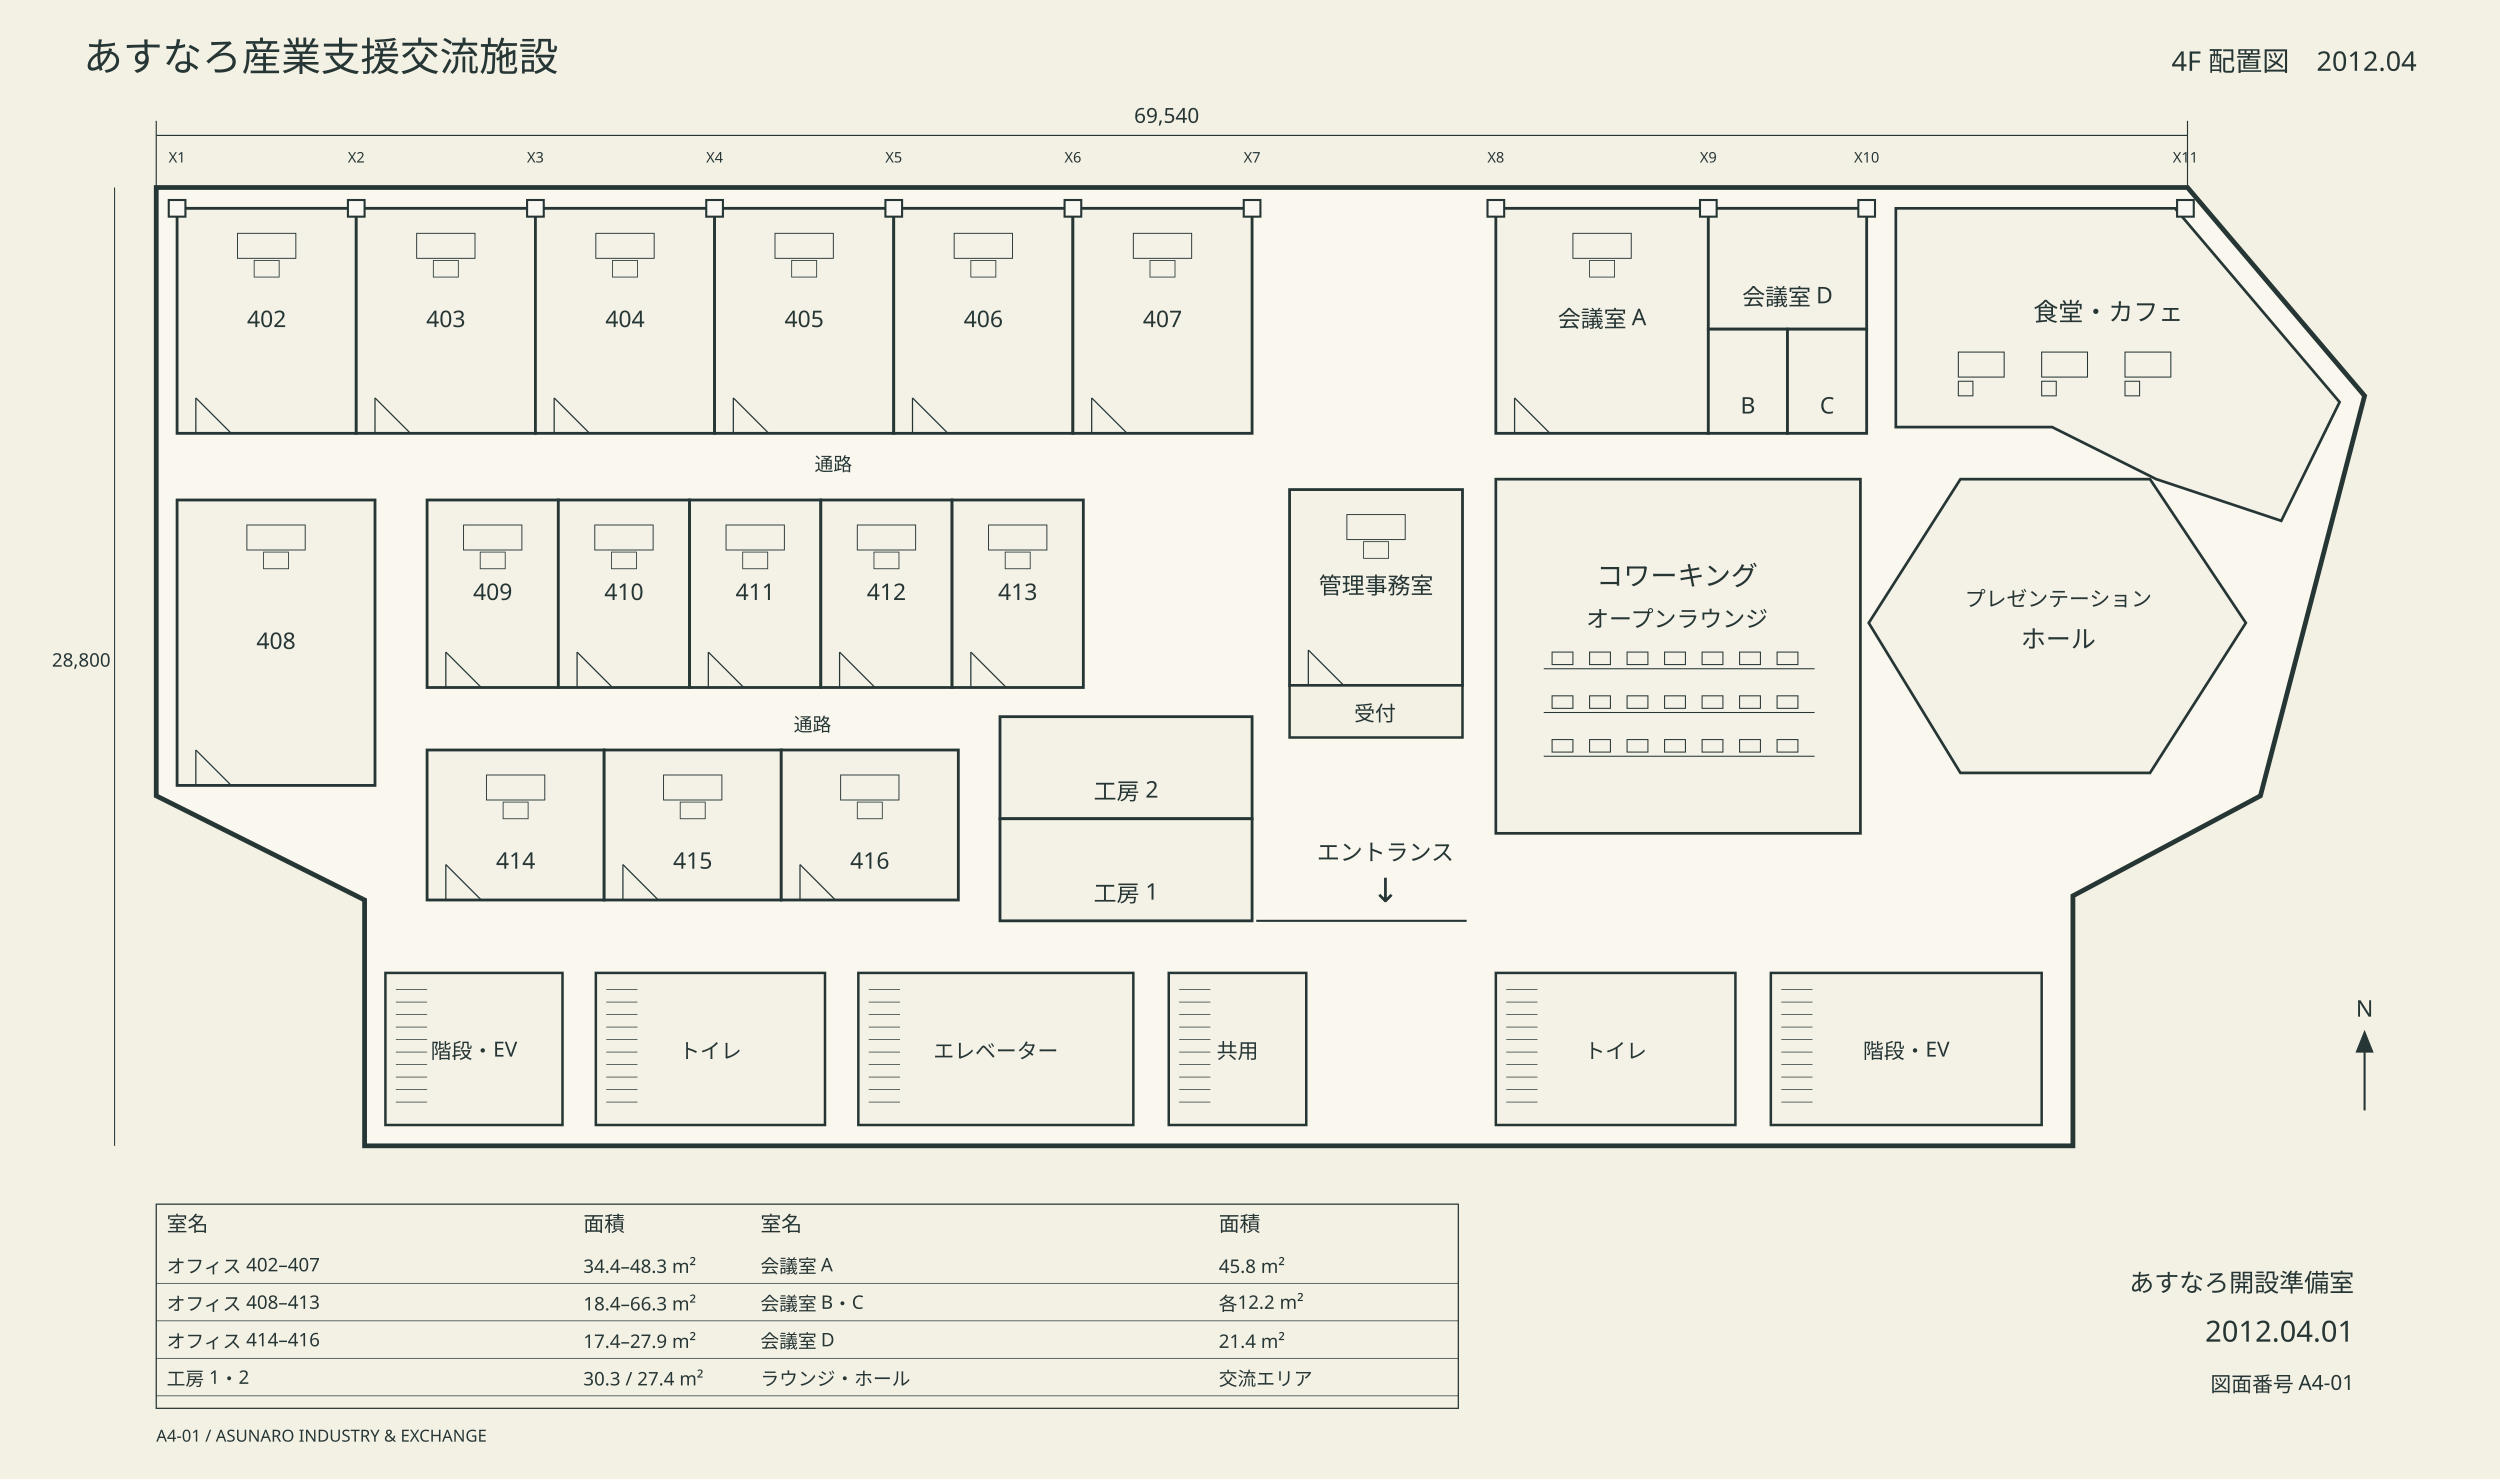
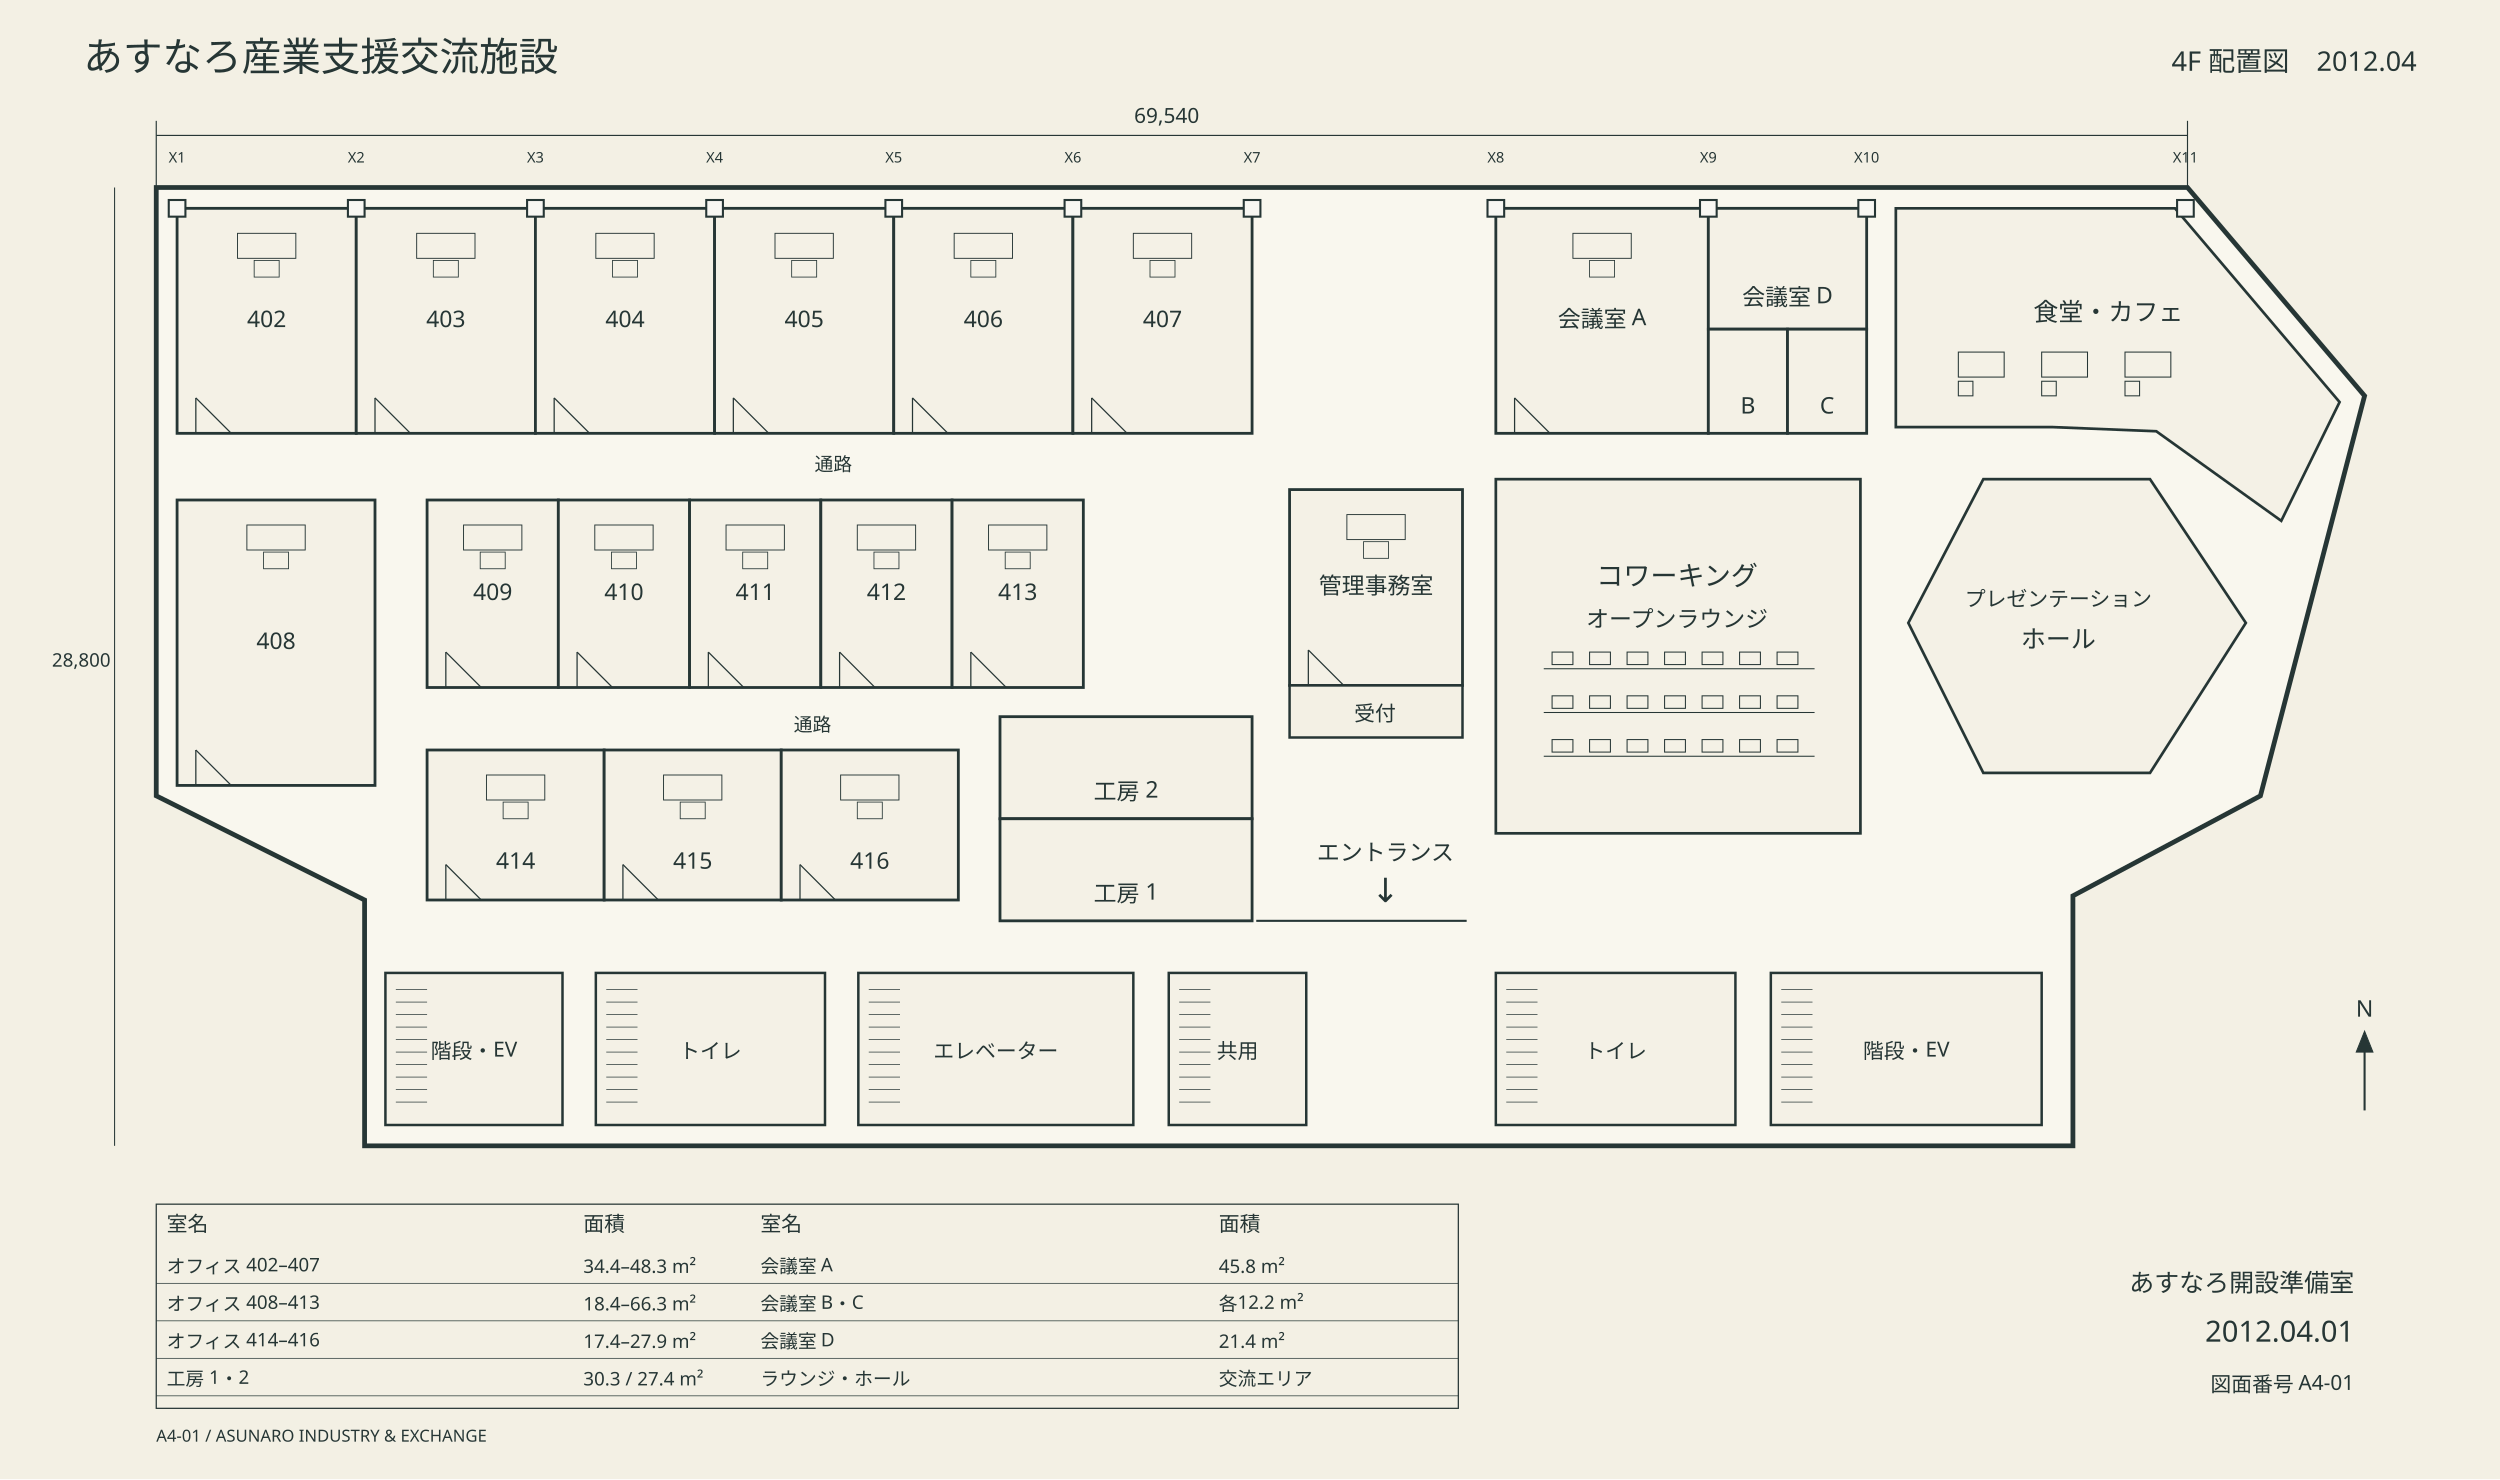
<svg xmlns="http://www.w3.org/2000/svg" viewBox="0 0 1200 710" role="img">
  <g font-family="Yu Gothic,Meiryo,sans-serif">
    <rect x="0" y="0" width="1200" height="710" fill="#f3f0e4" stroke="none" stroke-width="1" />
    <text x="40" y="34" font-size="19" text-anchor="start" fill="#263635">あすなろ産業支援交流施設</text>
    <text x="1160" y="34" font-size="13" text-anchor="end" fill="#263635">4F 配置図　2012.04</text>
    <polygon points="75,90 1050,90 1135,190 1085,382 995,430 995,550 175,550 175,432 75,382" fill="#f9f7ee" stroke="#263635" stroke-width="2.3" />
    <rect x="85" y="100" width="86" height="108" fill="#f4f1e6" stroke="#263635" stroke-width="1.35" />
    <text x="128.0" y="157.0" font-size="11" text-anchor="middle" fill="#263635">402</text>
    <line x1="94" y1="208" x2="94" y2="191" fill="none" stroke="#263635" stroke-width="0.6" />
    <line x1="94" y1="191" x2="111" y2="208" fill="none" stroke="#263635" stroke-width="0.6" />
    <rect x="114.0" y="112" width="28" height="12" fill="none" stroke="#263635" stroke-width="0.45" />
    <rect x="122.0" y="125" width="12" height="8" fill="none" stroke="#263635" stroke-width="0.4" />
    <rect x="171" y="100" width="86" height="108" fill="#f4f1e6" stroke="#263635" stroke-width="1.35" />
    <text x="214.0" y="157.0" font-size="11" text-anchor="middle" fill="#263635">403</text>
    <line x1="180" y1="208" x2="180" y2="191" fill="none" stroke="#263635" stroke-width="0.6" />
    <line x1="180" y1="191" x2="197" y2="208" fill="none" stroke="#263635" stroke-width="0.6" />
    <rect x="200.0" y="112" width="28" height="12" fill="none" stroke="#263635" stroke-width="0.45" />
    <rect x="208.0" y="125" width="12" height="8" fill="none" stroke="#263635" stroke-width="0.4" />
    <rect x="257" y="100" width="86" height="108" fill="#f4f1e6" stroke="#263635" stroke-width="1.35" />
    <text x="300.0" y="157.0" font-size="11" text-anchor="middle" fill="#263635">404</text>
    <line x1="266" y1="208" x2="266" y2="191" fill="none" stroke="#263635" stroke-width="0.6" />
    <line x1="266" y1="191" x2="283" y2="208" fill="none" stroke="#263635" stroke-width="0.6" />
    <rect x="286.0" y="112" width="28" height="12" fill="none" stroke="#263635" stroke-width="0.45" />
    <rect x="294.0" y="125" width="12" height="8" fill="none" stroke="#263635" stroke-width="0.4" />
    <rect x="343" y="100" width="86" height="108" fill="#f4f1e6" stroke="#263635" stroke-width="1.35" />
    <text x="386.0" y="157.0" font-size="11" text-anchor="middle" fill="#263635">405</text>
    <line x1="352" y1="208" x2="352" y2="191" fill="none" stroke="#263635" stroke-width="0.6" />
    <line x1="352" y1="191" x2="369" y2="208" fill="none" stroke="#263635" stroke-width="0.6" />
    <rect x="372.0" y="112" width="28" height="12" fill="none" stroke="#263635" stroke-width="0.45" />
    <rect x="380.0" y="125" width="12" height="8" fill="none" stroke="#263635" stroke-width="0.4" />
    <rect x="429" y="100" width="86" height="108" fill="#f4f1e6" stroke="#263635" stroke-width="1.35" />
    <text x="472.0" y="157.0" font-size="11" text-anchor="middle" fill="#263635">406</text>
    <line x1="438" y1="208" x2="438" y2="191" fill="none" stroke="#263635" stroke-width="0.6" />
    <line x1="438" y1="191" x2="455" y2="208" fill="none" stroke="#263635" stroke-width="0.6" />
    <rect x="458.0" y="112" width="28" height="12" fill="none" stroke="#263635" stroke-width="0.45" />
    <rect x="466.0" y="125" width="12" height="8" fill="none" stroke="#263635" stroke-width="0.4" />
    <rect x="515" y="100" width="86" height="108" fill="#f4f1e6" stroke="#263635" stroke-width="1.35" />
    <text x="558.0" y="157.0" font-size="11" text-anchor="middle" fill="#263635">407</text>
    <line x1="524" y1="208" x2="524" y2="191" fill="none" stroke="#263635" stroke-width="0.6" />
    <line x1="524" y1="191" x2="541" y2="208" fill="none" stroke="#263635" stroke-width="0.6" />
    <rect x="544.0" y="112" width="28" height="12" fill="none" stroke="#263635" stroke-width="0.45" />
    <rect x="552.0" y="125" width="12" height="8" fill="none" stroke="#263635" stroke-width="0.4" />
    <rect x="85" y="240" width="95" height="137" fill="#f4f1e6" stroke="#263635" stroke-width="1.35" />
    <text x="132.5" y="311.5" font-size="11" text-anchor="middle" fill="#263635">408</text>
    <line x1="94" y1="377" x2="94" y2="360" fill="none" stroke="#263635" stroke-width="0.6" />
    <line x1="94" y1="360" x2="111" y2="377" fill="none" stroke="#263635" stroke-width="0.6" />
    <rect x="118.5" y="252" width="28" height="12" fill="none" stroke="#263635" stroke-width="0.45" />
    <rect x="126.5" y="265" width="12" height="8" fill="none" stroke="#263635" stroke-width="0.4" />
    <rect x="205" y="240" width="63" height="90" fill="#f4f1e6" stroke="#263635" stroke-width="1.35" />
    <text x="236.5" y="288.0" font-size="11" text-anchor="middle" fill="#263635">409</text>
    <line x1="214" y1="330" x2="214" y2="313" fill="none" stroke="#263635" stroke-width="0.6" />
    <line x1="214" y1="313" x2="231" y2="330" fill="none" stroke="#263635" stroke-width="0.6" />
    <rect x="222.5" y="252" width="28" height="12" fill="none" stroke="#263635" stroke-width="0.45" />
    <rect x="230.5" y="265" width="12" height="8" fill="none" stroke="#263635" stroke-width="0.4" />
    <rect x="268" y="240" width="63" height="90" fill="#f4f1e6" stroke="#263635" stroke-width="1.35" />
    <text x="299.5" y="288.0" font-size="11" text-anchor="middle" fill="#263635">410</text>
    <line x1="277" y1="330" x2="277" y2="313" fill="none" stroke="#263635" stroke-width="0.6" />
    <line x1="277" y1="313" x2="294" y2="330" fill="none" stroke="#263635" stroke-width="0.6" />
    <rect x="285.5" y="252" width="28" height="12" fill="none" stroke="#263635" stroke-width="0.45" />
    <rect x="293.5" y="265" width="12" height="8" fill="none" stroke="#263635" stroke-width="0.4" />
    <rect x="331" y="240" width="63" height="90" fill="#f4f1e6" stroke="#263635" stroke-width="1.35" />
    <text x="362.5" y="288.0" font-size="11" text-anchor="middle" fill="#263635">411</text>
    <line x1="340" y1="330" x2="340" y2="313" fill="none" stroke="#263635" stroke-width="0.6" />
    <line x1="340" y1="313" x2="357" y2="330" fill="none" stroke="#263635" stroke-width="0.6" />
    <rect x="348.5" y="252" width="28" height="12" fill="none" stroke="#263635" stroke-width="0.45" />
    <rect x="356.5" y="265" width="12" height="8" fill="none" stroke="#263635" stroke-width="0.4" />
    <rect x="394" y="240" width="63" height="90" fill="#f4f1e6" stroke="#263635" stroke-width="1.35" />
    <text x="425.5" y="288.0" font-size="11" text-anchor="middle" fill="#263635">412</text>
    <line x1="403" y1="330" x2="403" y2="313" fill="none" stroke="#263635" stroke-width="0.6" />
    <line x1="403" y1="313" x2="420" y2="330" fill="none" stroke="#263635" stroke-width="0.6" />
    <rect x="411.5" y="252" width="28" height="12" fill="none" stroke="#263635" stroke-width="0.45" />
    <rect x="419.5" y="265" width="12" height="8" fill="none" stroke="#263635" stroke-width="0.4" />
    <rect x="457" y="240" width="63" height="90" fill="#f4f1e6" stroke="#263635" stroke-width="1.35" />
    <text x="488.5" y="288.0" font-size="11" text-anchor="middle" fill="#263635">413</text>
    <line x1="466" y1="330" x2="466" y2="313" fill="none" stroke="#263635" stroke-width="0.6" />
    <line x1="466" y1="313" x2="483" y2="330" fill="none" stroke="#263635" stroke-width="0.6" />
    <rect x="474.5" y="252" width="28" height="12" fill="none" stroke="#263635" stroke-width="0.45" />
    <rect x="482.5" y="265" width="12" height="8" fill="none" stroke="#263635" stroke-width="0.4" />
    <rect x="205" y="360" width="85" height="72" fill="#f4f1e6" stroke="#263635" stroke-width="1.35" />
    <text x="247.5" y="417.0" font-size="11" text-anchor="middle" fill="#263635">414</text>
    <line x1="214" y1="432" x2="214" y2="415" fill="none" stroke="#263635" stroke-width="0.6" />
    <line x1="214" y1="415" x2="231" y2="432" fill="none" stroke="#263635" stroke-width="0.6" />
    <rect x="233.5" y="372" width="28" height="12" fill="none" stroke="#263635" stroke-width="0.45" />
    <rect x="241.5" y="385" width="12" height="8" fill="none" stroke="#263635" stroke-width="0.4" />
    <rect x="290" y="360" width="85" height="72" fill="#f4f1e6" stroke="#263635" stroke-width="1.35" />
    <text x="332.5" y="417.0" font-size="11" text-anchor="middle" fill="#263635">415</text>
    <line x1="299" y1="432" x2="299" y2="415" fill="none" stroke="#263635" stroke-width="0.6" />
    <line x1="299" y1="415" x2="316" y2="432" fill="none" stroke="#263635" stroke-width="0.6" />
    <rect x="318.5" y="372" width="28" height="12" fill="none" stroke="#263635" stroke-width="0.45" />
    <rect x="326.5" y="385" width="12" height="8" fill="none" stroke="#263635" stroke-width="0.4" />
    <rect x="375" y="360" width="85" height="72" fill="#f4f1e6" stroke="#263635" stroke-width="1.35" />
    <text x="417.5" y="417.0" font-size="11" text-anchor="middle" fill="#263635">416</text>
    <line x1="384" y1="432" x2="384" y2="415" fill="none" stroke="#263635" stroke-width="0.6" />
    <line x1="384" y1="415" x2="401" y2="432" fill="none" stroke="#263635" stroke-width="0.6" />
    <rect x="403.5" y="372" width="28" height="12" fill="none" stroke="#263635" stroke-width="0.45" />
    <rect x="411.5" y="385" width="12" height="8" fill="none" stroke="#263635" stroke-width="0.4" />
    <rect x="480" y="344" width="121" height="49" fill="#f4f1e6" stroke="#263635" stroke-width="1.35" />
    <text x="540.5" y="383.75" font-size="11" text-anchor="middle" fill="#263635">工房 2</text>
    <rect x="480" y="393" width="121" height="49" fill="#f4f1e6" stroke="#263635" stroke-width="1.35" />
    <text x="540.5" y="432.75" font-size="11" text-anchor="middle" fill="#263635">工房 1</text>
    <rect x="619" y="235" width="83" height="94" fill="#f4f1e6" stroke="#263635" stroke-width="1.35" />
    <text x="660.5" y="285.0" font-size="11" text-anchor="middle" fill="#263635">管理事務室</text>
    <line x1="628" y1="329" x2="628" y2="312" fill="none" stroke="#263635" stroke-width="0.6" />
    <line x1="628" y1="312" x2="645" y2="329" fill="none" stroke="#263635" stroke-width="0.6" />
    <rect x="646.5" y="247" width="28" height="12" fill="none" stroke="#263635" stroke-width="0.45" />
    <rect x="654.5" y="260" width="12" height="8" fill="none" stroke="#263635" stroke-width="0.4" />
    <rect x="619" y="329" width="83" height="25" fill="#f3f0e4" stroke="#263635" stroke-width="1.2" />
    <text x="660" y="346" font-size="10" text-anchor="middle" fill="#263635">受付</text>
    <rect x="718" y="100" width="102" height="108" fill="#f4f1e6" stroke="#263635" stroke-width="1.35" />
    <text x="769.0" y="157.0" font-size="11" text-anchor="middle" fill="#263635">会議室 A</text>
    <line x1="727" y1="208" x2="727" y2="191" fill="none" stroke="#263635" stroke-width="0.6" />
    <line x1="727" y1="191" x2="744" y2="208" fill="none" stroke="#263635" stroke-width="0.6" />
    <rect x="755.0" y="112" width="28" height="12" fill="none" stroke="#263635" stroke-width="0.45" />
    <rect x="763.0" y="125" width="12" height="8" fill="none" stroke="#263635" stroke-width="0.4" />
    <rect x="820" y="100" width="76" height="58" fill="#f4f1e6" stroke="#263635" stroke-width="1.35" />
    <text x="858.0" y="146.5" font-size="11" text-anchor="middle" fill="#263635">会議室 D</text>
    <rect x="820" y="158" width="38" height="50" fill="#f4f1e6" stroke="#263635" stroke-width="1.35" />
    <text x="839.0" y="198.5" font-size="11" text-anchor="middle" fill="#263635">B</text>
    <rect x="858" y="158" width="38" height="50" fill="#f4f1e6" stroke="#263635" stroke-width="1.35" />
    <text x="877.0" y="198.5" font-size="11" text-anchor="middle" fill="#263635">C</text>
-     <polygon points="910,100 1044,100 1123,193 1095,250 1035,230 985,205 910,205" fill="#f4f1e6" stroke="#263635" stroke-width="1.3" />
+     <polygon points="910,100 1044,100 1123,193 1095,250 1035,207 985,205 910,205" fill="#f4f1e6" stroke="#263635" stroke-width="1.3" />
    <text x="1012" y="154" font-size="12" text-anchor="middle" fill="#263635">食堂・カフェ</text>
    <rect x="940" y="169" width="22" height="12" fill="none" stroke="#263635" stroke-width="0.5" />
    <rect x="940" y="183" width="7" height="7" fill="none" stroke="#263635" stroke-width="0.5" />
    <rect x="980" y="169" width="22" height="12" fill="none" stroke="#263635" stroke-width="0.5" />
    <rect x="980" y="183" width="7" height="7" fill="none" stroke="#263635" stroke-width="0.5" />
    <rect x="1020" y="169" width="22" height="12" fill="none" stroke="#263635" stroke-width="0.5" />
    <rect x="1020" y="183" width="7" height="7" fill="none" stroke="#263635" stroke-width="0.5" />
    <rect x="718" y="230" width="175" height="170" fill="#f4f1e6" stroke="#263635" stroke-width="1.3" />
    <text x="805" y="281" font-size="13" text-anchor="middle" fill="#263635">コワーキング</text>
    <text x="805" y="301" font-size="11" text-anchor="middle" fill="#263635">オープンラウンジ</text>
-     <polygon points="941,230 1032,230 1078,299 1032,371 941,371 897,299" fill="#f4f1e6" stroke="#263635" stroke-width="1.3" />
+     <polygon points="952,230 1032,230 1078,299 1032,371 952,371 916,299" fill="#f4f1e6" stroke="#263635" stroke-width="1.3" />
    <text x="988" y="291" font-size="10" text-anchor="middle" fill="#263635">プレゼンテーション</text>
    <text x="988" y="311" font-size="12" text-anchor="middle" fill="#263635">ホール</text>
    <line x1="741" y1="321" x2="871" y2="321" fill="none" stroke="#263635" stroke-width="0.5" />
    <rect x="745" y="313" width="10" height="6" fill="none" stroke="#263635" stroke-width="0.5" />
    <rect x="763" y="313" width="10" height="6" fill="none" stroke="#263635" stroke-width="0.5" />
    <rect x="781" y="313" width="10" height="6" fill="none" stroke="#263635" stroke-width="0.5" />
    <rect x="799" y="313" width="10" height="6" fill="none" stroke="#263635" stroke-width="0.5" />
    <rect x="817" y="313" width="10" height="6" fill="none" stroke="#263635" stroke-width="0.5" />
    <rect x="835" y="313" width="10" height="6" fill="none" stroke="#263635" stroke-width="0.5" />
    <rect x="853" y="313" width="10" height="6" fill="none" stroke="#263635" stroke-width="0.5" />
    <line x1="741" y1="342" x2="871" y2="342" fill="none" stroke="#263635" stroke-width="0.5" />
    <rect x="745" y="334" width="10" height="6" fill="none" stroke="#263635" stroke-width="0.5" />
    <rect x="763" y="334" width="10" height="6" fill="none" stroke="#263635" stroke-width="0.5" />
    <rect x="781" y="334" width="10" height="6" fill="none" stroke="#263635" stroke-width="0.5" />
    <rect x="799" y="334" width="10" height="6" fill="none" stroke="#263635" stroke-width="0.5" />
    <rect x="817" y="334" width="10" height="6" fill="none" stroke="#263635" stroke-width="0.5" />
    <rect x="835" y="334" width="10" height="6" fill="none" stroke="#263635" stroke-width="0.5" />
    <rect x="853" y="334" width="10" height="6" fill="none" stroke="#263635" stroke-width="0.5" />
    <line x1="741" y1="363" x2="871" y2="363" fill="none" stroke="#263635" stroke-width="0.5" />
    <rect x="745" y="355" width="10" height="6" fill="none" stroke="#263635" stroke-width="0.5" />
    <rect x="763" y="355" width="10" height="6" fill="none" stroke="#263635" stroke-width="0.5" />
    <rect x="781" y="355" width="10" height="6" fill="none" stroke="#263635" stroke-width="0.5" />
    <rect x="799" y="355" width="10" height="6" fill="none" stroke="#263635" stroke-width="0.5" />
    <rect x="817" y="355" width="10" height="6" fill="none" stroke="#263635" stroke-width="0.5" />
    <rect x="835" y="355" width="10" height="6" fill="none" stroke="#263635" stroke-width="0.5" />
    <rect x="853" y="355" width="10" height="6" fill="none" stroke="#263635" stroke-width="0.5" />
    <rect x="185" y="467" width="85" height="73" fill="#f4f1e6" stroke="#263635" stroke-width="1.2" />
    <text x="227.5" y="508" font-size="10" text-anchor="middle" fill="#263635">階段・EV</text>
    <line x1="190" y1="475" x2="205" y2="475" fill="none" stroke="#263635" stroke-width="0.35" />
    <line x1="190" y1="481" x2="205" y2="481" fill="none" stroke="#263635" stroke-width="0.35" />
    <line x1="190" y1="487" x2="205" y2="487" fill="none" stroke="#263635" stroke-width="0.35" />
    <line x1="190" y1="493" x2="205" y2="493" fill="none" stroke="#263635" stroke-width="0.35" />
    <line x1="190" y1="499" x2="205" y2="499" fill="none" stroke="#263635" stroke-width="0.35" />
    <line x1="190" y1="505" x2="205" y2="505" fill="none" stroke="#263635" stroke-width="0.35" />
    <line x1="190" y1="511" x2="205" y2="511" fill="none" stroke="#263635" stroke-width="0.35" />
    <line x1="190" y1="517" x2="205" y2="517" fill="none" stroke="#263635" stroke-width="0.35" />
    <line x1="190" y1="523" x2="205" y2="523" fill="none" stroke="#263635" stroke-width="0.35" />
    <line x1="190" y1="529" x2="205" y2="529" fill="none" stroke="#263635" stroke-width="0.35" />
    <rect x="286" y="467" width="110" height="73" fill="#f4f1e6" stroke="#263635" stroke-width="1.2" />
    <text x="341.0" y="508" font-size="10" text-anchor="middle" fill="#263635">トイレ</text>
    <line x1="291" y1="475" x2="306" y2="475" fill="none" stroke="#263635" stroke-width="0.35" />
    <line x1="291" y1="481" x2="306" y2="481" fill="none" stroke="#263635" stroke-width="0.35" />
    <line x1="291" y1="487" x2="306" y2="487" fill="none" stroke="#263635" stroke-width="0.35" />
    <line x1="291" y1="493" x2="306" y2="493" fill="none" stroke="#263635" stroke-width="0.35" />
    <line x1="291" y1="499" x2="306" y2="499" fill="none" stroke="#263635" stroke-width="0.35" />
    <line x1="291" y1="505" x2="306" y2="505" fill="none" stroke="#263635" stroke-width="0.35" />
    <line x1="291" y1="511" x2="306" y2="511" fill="none" stroke="#263635" stroke-width="0.35" />
    <line x1="291" y1="517" x2="306" y2="517" fill="none" stroke="#263635" stroke-width="0.35" />
    <line x1="291" y1="523" x2="306" y2="523" fill="none" stroke="#263635" stroke-width="0.35" />
    <line x1="291" y1="529" x2="306" y2="529" fill="none" stroke="#263635" stroke-width="0.35" />
    <rect x="412" y="467" width="132" height="73" fill="#f4f1e6" stroke="#263635" stroke-width="1.2" />
    <text x="478.0" y="508" font-size="10" text-anchor="middle" fill="#263635">エレベーター</text>
    <line x1="417" y1="475" x2="432" y2="475" fill="none" stroke="#263635" stroke-width="0.35" />
    <line x1="417" y1="481" x2="432" y2="481" fill="none" stroke="#263635" stroke-width="0.35" />
    <line x1="417" y1="487" x2="432" y2="487" fill="none" stroke="#263635" stroke-width="0.35" />
    <line x1="417" y1="493" x2="432" y2="493" fill="none" stroke="#263635" stroke-width="0.35" />
    <line x1="417" y1="499" x2="432" y2="499" fill="none" stroke="#263635" stroke-width="0.35" />
    <line x1="417" y1="505" x2="432" y2="505" fill="none" stroke="#263635" stroke-width="0.35" />
    <line x1="417" y1="511" x2="432" y2="511" fill="none" stroke="#263635" stroke-width="0.35" />
    <line x1="417" y1="517" x2="432" y2="517" fill="none" stroke="#263635" stroke-width="0.35" />
    <line x1="417" y1="523" x2="432" y2="523" fill="none" stroke="#263635" stroke-width="0.35" />
    <line x1="417" y1="529" x2="432" y2="529" fill="none" stroke="#263635" stroke-width="0.35" />
    <rect x="561" y="467" width="66" height="73" fill="#f4f1e6" stroke="#263635" stroke-width="1.2" />
    <text x="594.0" y="508" font-size="10" text-anchor="middle" fill="#263635">共用</text>
    <line x1="566" y1="475" x2="581" y2="475" fill="none" stroke="#263635" stroke-width="0.35" />
    <line x1="566" y1="481" x2="581" y2="481" fill="none" stroke="#263635" stroke-width="0.35" />
    <line x1="566" y1="487" x2="581" y2="487" fill="none" stroke="#263635" stroke-width="0.35" />
    <line x1="566" y1="493" x2="581" y2="493" fill="none" stroke="#263635" stroke-width="0.35" />
    <line x1="566" y1="499" x2="581" y2="499" fill="none" stroke="#263635" stroke-width="0.35" />
    <line x1="566" y1="505" x2="581" y2="505" fill="none" stroke="#263635" stroke-width="0.35" />
    <line x1="566" y1="511" x2="581" y2="511" fill="none" stroke="#263635" stroke-width="0.35" />
    <line x1="566" y1="517" x2="581" y2="517" fill="none" stroke="#263635" stroke-width="0.35" />
    <line x1="566" y1="523" x2="581" y2="523" fill="none" stroke="#263635" stroke-width="0.35" />
    <line x1="566" y1="529" x2="581" y2="529" fill="none" stroke="#263635" stroke-width="0.35" />
    <rect x="718" y="467" width="115" height="73" fill="#f4f1e6" stroke="#263635" stroke-width="1.2" />
    <text x="775.5" y="508" font-size="10" text-anchor="middle" fill="#263635">トイレ</text>
    <line x1="723" y1="475" x2="738" y2="475" fill="none" stroke="#263635" stroke-width="0.35" />
    <line x1="723" y1="481" x2="738" y2="481" fill="none" stroke="#263635" stroke-width="0.35" />
    <line x1="723" y1="487" x2="738" y2="487" fill="none" stroke="#263635" stroke-width="0.35" />
    <line x1="723" y1="493" x2="738" y2="493" fill="none" stroke="#263635" stroke-width="0.35" />
    <line x1="723" y1="499" x2="738" y2="499" fill="none" stroke="#263635" stroke-width="0.35" />
    <line x1="723" y1="505" x2="738" y2="505" fill="none" stroke="#263635" stroke-width="0.35" />
    <line x1="723" y1="511" x2="738" y2="511" fill="none" stroke="#263635" stroke-width="0.35" />
    <line x1="723" y1="517" x2="738" y2="517" fill="none" stroke="#263635" stroke-width="0.35" />
    <line x1="723" y1="523" x2="738" y2="523" fill="none" stroke="#263635" stroke-width="0.35" />
    <line x1="723" y1="529" x2="738" y2="529" fill="none" stroke="#263635" stroke-width="0.35" />
    <rect x="850" y="467" width="130" height="73" fill="#f4f1e6" stroke="#263635" stroke-width="1.2" />
    <text x="915.0" y="508" font-size="10" text-anchor="middle" fill="#263635">階段・EV</text>
    <line x1="855" y1="475" x2="870" y2="475" fill="none" stroke="#263635" stroke-width="0.35" />
    <line x1="855" y1="481" x2="870" y2="481" fill="none" stroke="#263635" stroke-width="0.35" />
    <line x1="855" y1="487" x2="870" y2="487" fill="none" stroke="#263635" stroke-width="0.35" />
    <line x1="855" y1="493" x2="870" y2="493" fill="none" stroke="#263635" stroke-width="0.35" />
    <line x1="855" y1="499" x2="870" y2="499" fill="none" stroke="#263635" stroke-width="0.35" />
    <line x1="855" y1="505" x2="870" y2="505" fill="none" stroke="#263635" stroke-width="0.35" />
    <line x1="855" y1="511" x2="870" y2="511" fill="none" stroke="#263635" stroke-width="0.35" />
    <line x1="855" y1="517" x2="870" y2="517" fill="none" stroke="#263635" stroke-width="0.35" />
    <line x1="855" y1="523" x2="870" y2="523" fill="none" stroke="#263635" stroke-width="0.35" />
    <line x1="855" y1="529" x2="870" y2="529" fill="none" stroke="#263635" stroke-width="0.35" />
    <text x="665" y="413" font-size="11" text-anchor="middle" fill="#263635">エントランス</text>
    <text x="665" y="433" font-size="16" text-anchor="middle" fill="#263635">↓</text>
    <line x1="603" y1="442" x2="704" y2="442" fill="none" stroke="#263635" stroke-width="1" />
    <text x="400" y="226" font-size="9" text-anchor="middle" fill="#263635">通路</text>
    <text x="390" y="351" font-size="9" text-anchor="middle" fill="#263635">通路</text>
    <rect x="81" y="96" width="8" height="8" fill="#f8f7f2" stroke="#263635" stroke-width="1" />
    <rect x="167" y="96" width="8" height="8" fill="#f8f7f2" stroke="#263635" stroke-width="1" />
    <rect x="253" y="96" width="8" height="8" fill="#f8f7f2" stroke="#263635" stroke-width="1" />
    <rect x="339" y="96" width="8" height="8" fill="#f8f7f2" stroke="#263635" stroke-width="1" />
    <rect x="425" y="96" width="8" height="8" fill="#f8f7f2" stroke="#263635" stroke-width="1" />
    <rect x="511" y="96" width="8" height="8" fill="#f8f7f2" stroke="#263635" stroke-width="1" />
    <rect x="597" y="96" width="8" height="8" fill="#f8f7f2" stroke="#263635" stroke-width="1" />
    <rect x="714" y="96" width="8" height="8" fill="#f8f7f2" stroke="#263635" stroke-width="1" />
    <rect x="816" y="96" width="8" height="8" fill="#f8f7f2" stroke="#263635" stroke-width="1" />
    <rect x="892" y="96" width="8" height="8" fill="#f8f7f2" stroke="#263635" stroke-width="1" />
    <rect x="1045" y="96" width="8" height="8" fill="#f8f7f2" stroke="#263635" stroke-width="1" />
    <line x1="75" y1="65" x2="1050" y2="65" fill="none" stroke="#263635" stroke-width="0.55" />
    <line x1="75" y1="58" x2="75" y2="90" fill="none" stroke="#263635" stroke-width="0.55" />
    <line x1="1050" y1="58" x2="1050" y2="90" fill="none" stroke="#263635" stroke-width="0.55" />
    <text x="560" y="59" font-size="10" text-anchor="middle" fill="#263635">69,540</text>
    <text x="85" y="78" font-size="7" text-anchor="middle" fill="#263635">X1</text>
    <text x="171" y="78" font-size="7" text-anchor="middle" fill="#263635">X2</text>
    <text x="257" y="78" font-size="7" text-anchor="middle" fill="#263635">X3</text>
    <text x="343" y="78" font-size="7" text-anchor="middle" fill="#263635">X4</text>
    <text x="429" y="78" font-size="7" text-anchor="middle" fill="#263635">X5</text>
    <text x="515" y="78" font-size="7" text-anchor="middle" fill="#263635">X6</text>
    <text x="601" y="78" font-size="7" text-anchor="middle" fill="#263635">X7</text>
    <text x="718" y="78" font-size="7" text-anchor="middle" fill="#263635">X8</text>
    <text x="820" y="78" font-size="7" text-anchor="middle" fill="#263635">X9</text>
    <text x="896" y="78" font-size="7" text-anchor="middle" fill="#263635">X10</text>
    <text x="1049" y="78" font-size="7" text-anchor="middle" fill="#263635">X11</text>
    <line x1="55" y1="90" x2="55" y2="550" fill="none" stroke="#263635" stroke-width="0.5" />
    <text x="39" y="320" font-size="9" text-anchor="middle" fill="#263635">28,800</text>
    <text x="80" y="591" font-size="10" text-anchor="start" fill="#263635">室名</text>
    <text x="280" y="591" font-size="10" text-anchor="start" fill="#263635">面積</text>
    <text x="365" y="591" font-size="10" text-anchor="start" fill="#263635">室名</text>
    <text x="585" y="591" font-size="10" text-anchor="start" fill="#263635">面積</text>
    <line x1="75" y1="616" x2="700" y2="616" fill="none" stroke="#263635" stroke-width="0.35" />
    <text x="80" y="611" font-size="9" text-anchor="start" fill="#263635">オフィス 402–407</text>
    <text x="280" y="611" font-size="9" text-anchor="start" fill="#263635">34.4–48.3 m²</text>
    <text x="365" y="611" font-size="9" text-anchor="start" fill="#263635">会議室 A</text>
    <text x="585" y="611" font-size="9" text-anchor="start" fill="#263635">45.8 m²</text>
    <line x1="75" y1="634" x2="700" y2="634" fill="none" stroke="#263635" stroke-width="0.35" />
    <text x="80" y="629" font-size="9" text-anchor="start" fill="#263635">オフィス 408–413</text>
    <text x="280" y="629" font-size="9" text-anchor="start" fill="#263635">18.4–66.3 m²</text>
    <text x="365" y="629" font-size="9" text-anchor="start" fill="#263635">会議室 B・C</text>
    <text x="585" y="629" font-size="9" text-anchor="start" fill="#263635">各12.2 m²</text>
    <line x1="75" y1="652" x2="700" y2="652" fill="none" stroke="#263635" stroke-width="0.35" />
    <text x="80" y="647" font-size="9" text-anchor="start" fill="#263635">オフィス 414–416</text>
    <text x="280" y="647" font-size="9" text-anchor="start" fill="#263635">17.4–27.9 m²</text>
    <text x="365" y="647" font-size="9" text-anchor="start" fill="#263635">会議室 D</text>
    <text x="585" y="647" font-size="9" text-anchor="start" fill="#263635">21.4 m²</text>
    <line x1="75" y1="670" x2="700" y2="670" fill="none" stroke="#263635" stroke-width="0.35" />
    <text x="80" y="665" font-size="9" text-anchor="start" fill="#263635">工房 1・2</text>
    <text x="280" y="665" font-size="9" text-anchor="start" fill="#263635">30.3 / 27.4 m²</text>
    <text x="365" y="665" font-size="9" text-anchor="start" fill="#263635">ラウンジ・ホール</text>
    <text x="585" y="665" font-size="9" text-anchor="start" fill="#263635">交流エリア</text>
    <rect x="75" y="578" width="625" height="98" fill="none" stroke="#263635" stroke-width="0.6" />
    <text x="1130" y="620" font-size="12" text-anchor="end" fill="#263635">あすなろ開設準備室</text>
    <text x="1130" y="644" font-size="14" text-anchor="end" fill="#263635">2012.04.01</text>
    <text x="1130" y="668" font-size="10" text-anchor="end" fill="#263635">図面番号 A4-01</text>
    <text x="1135" y="488" font-size="11" text-anchor="middle" fill="#263635">N</text>
    <line x1="1135" y1="499" x2="1135" y2="533" fill="none" stroke="#263635" stroke-width="1" />
    <polygon points="1135,495 1131,505 1139,505" fill="#263635" stroke="#263635" stroke-width="0.5" />
    <text x="75" y="692" font-size="8" text-anchor="start" fill="#263635">A4-01 / ASUNARO INDUSTRY &amp; EXCHANGE</text>
  </g>
</svg>
